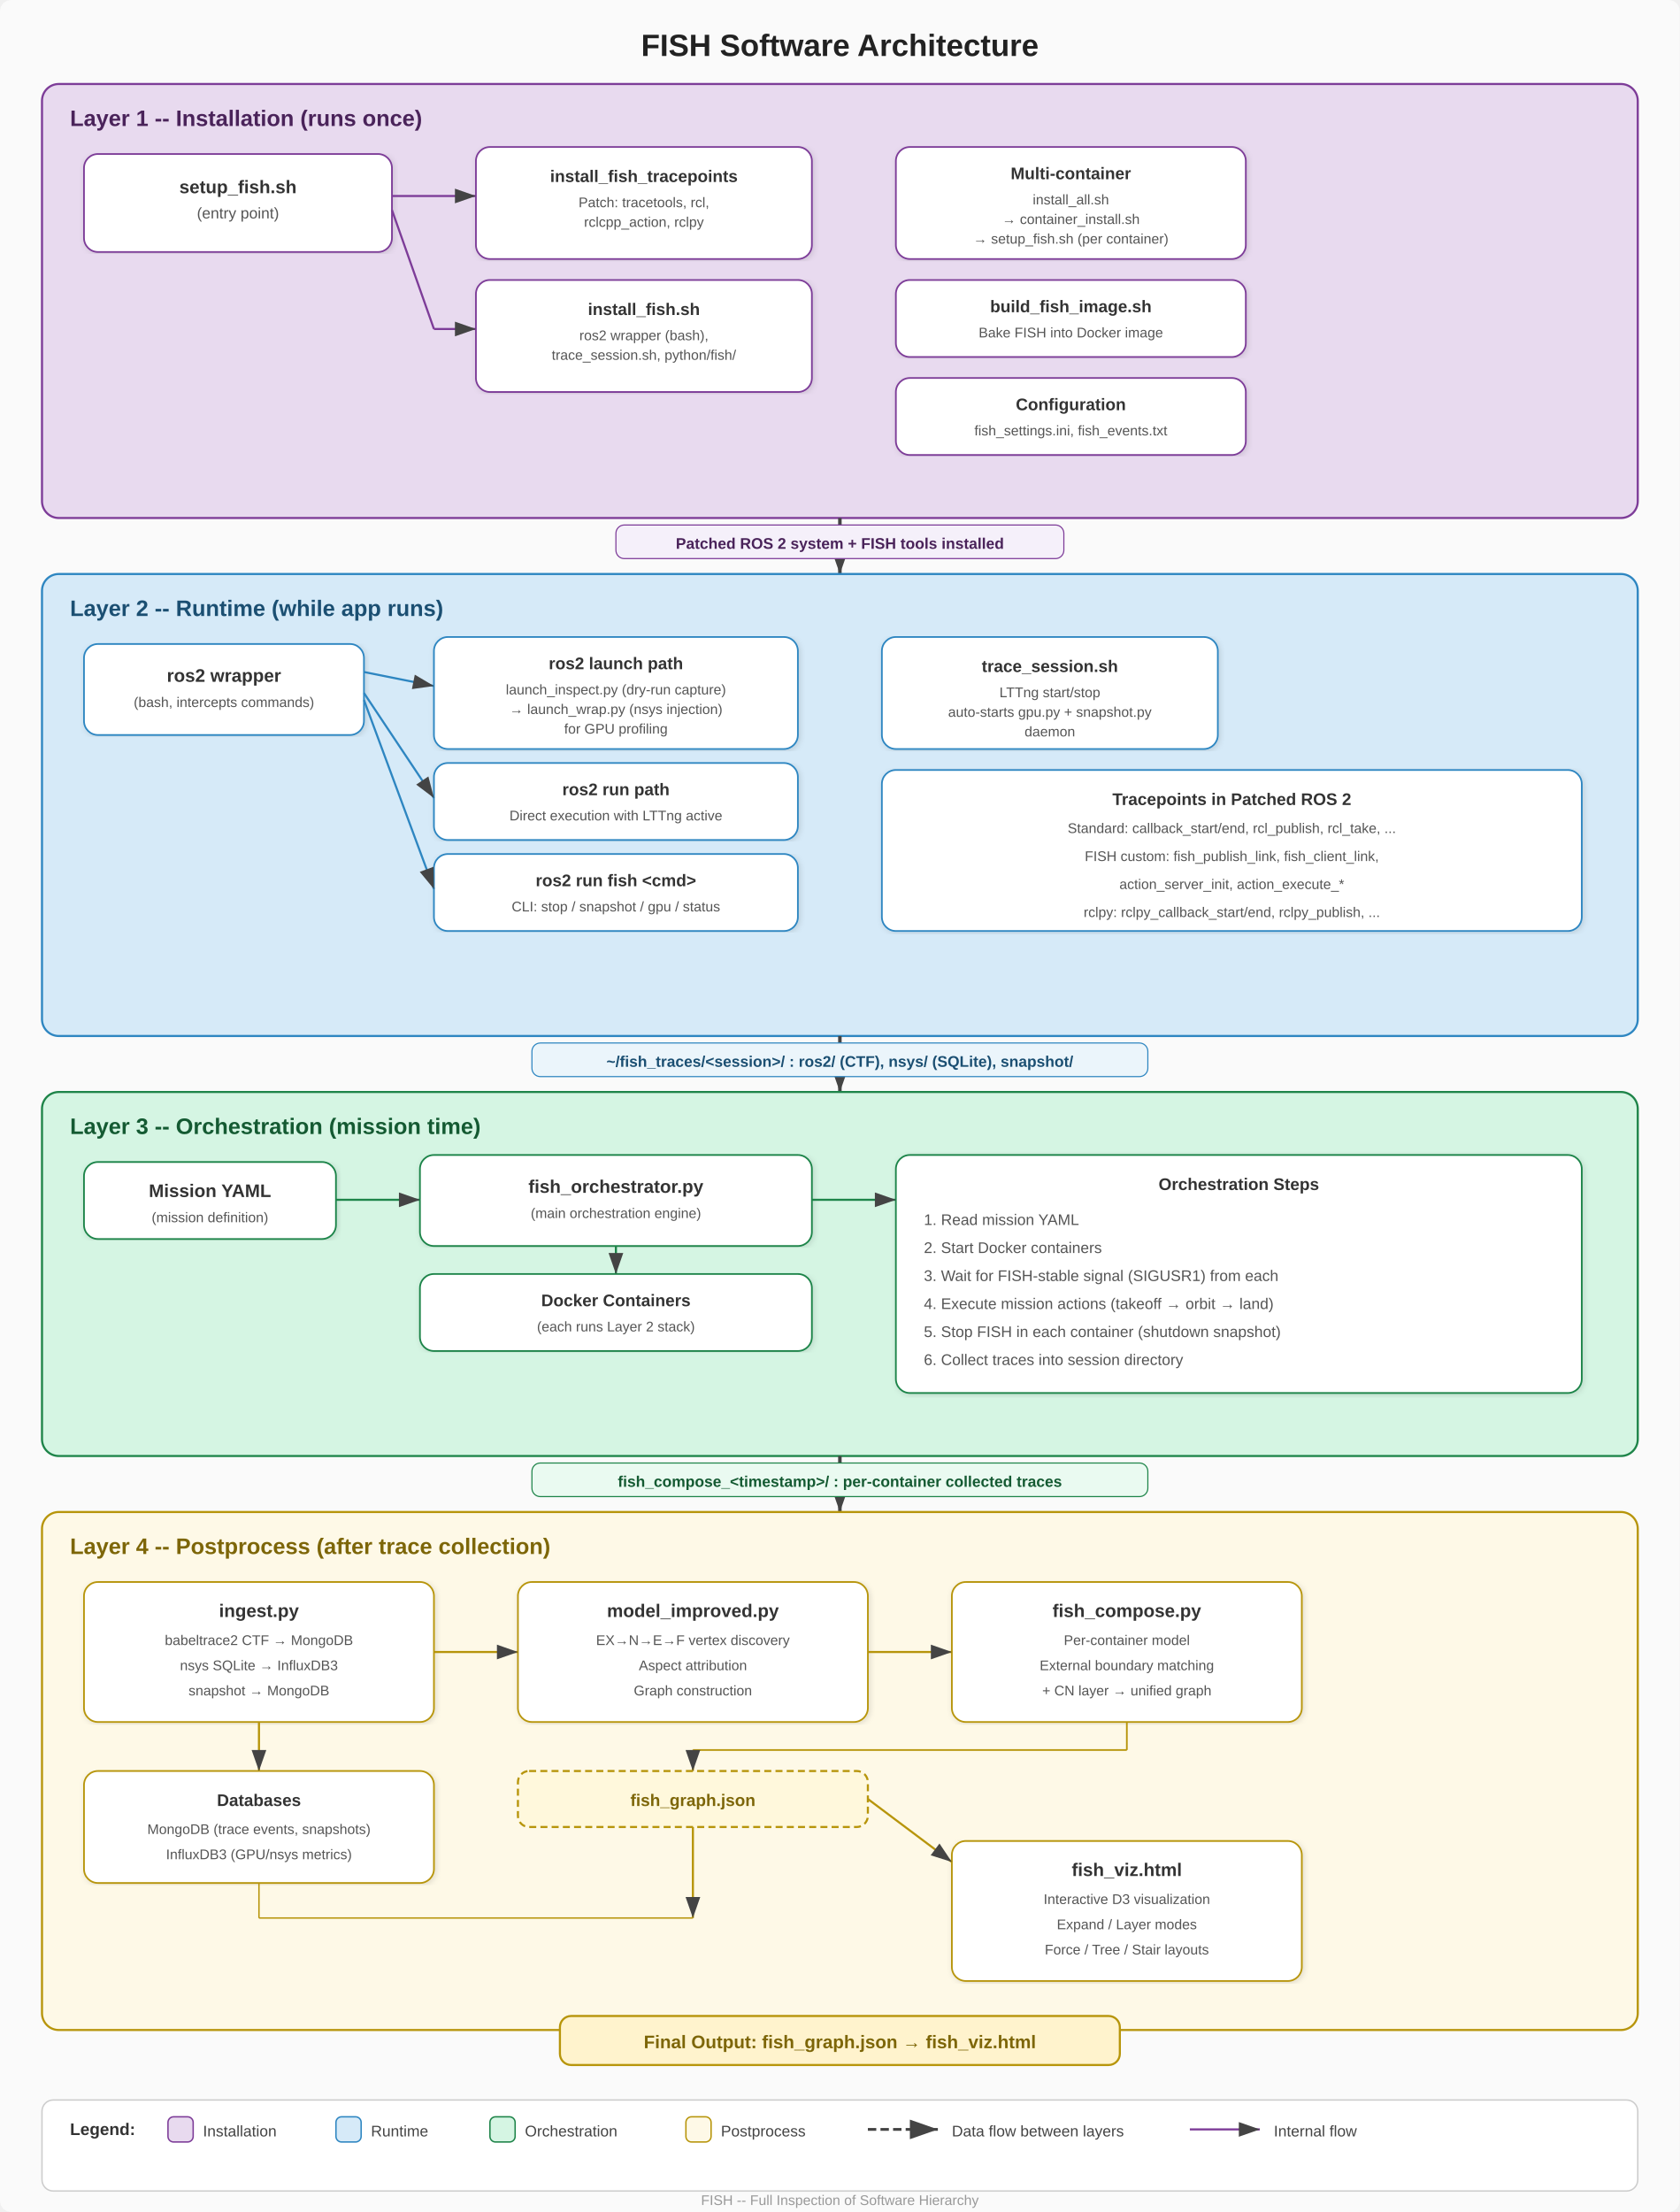
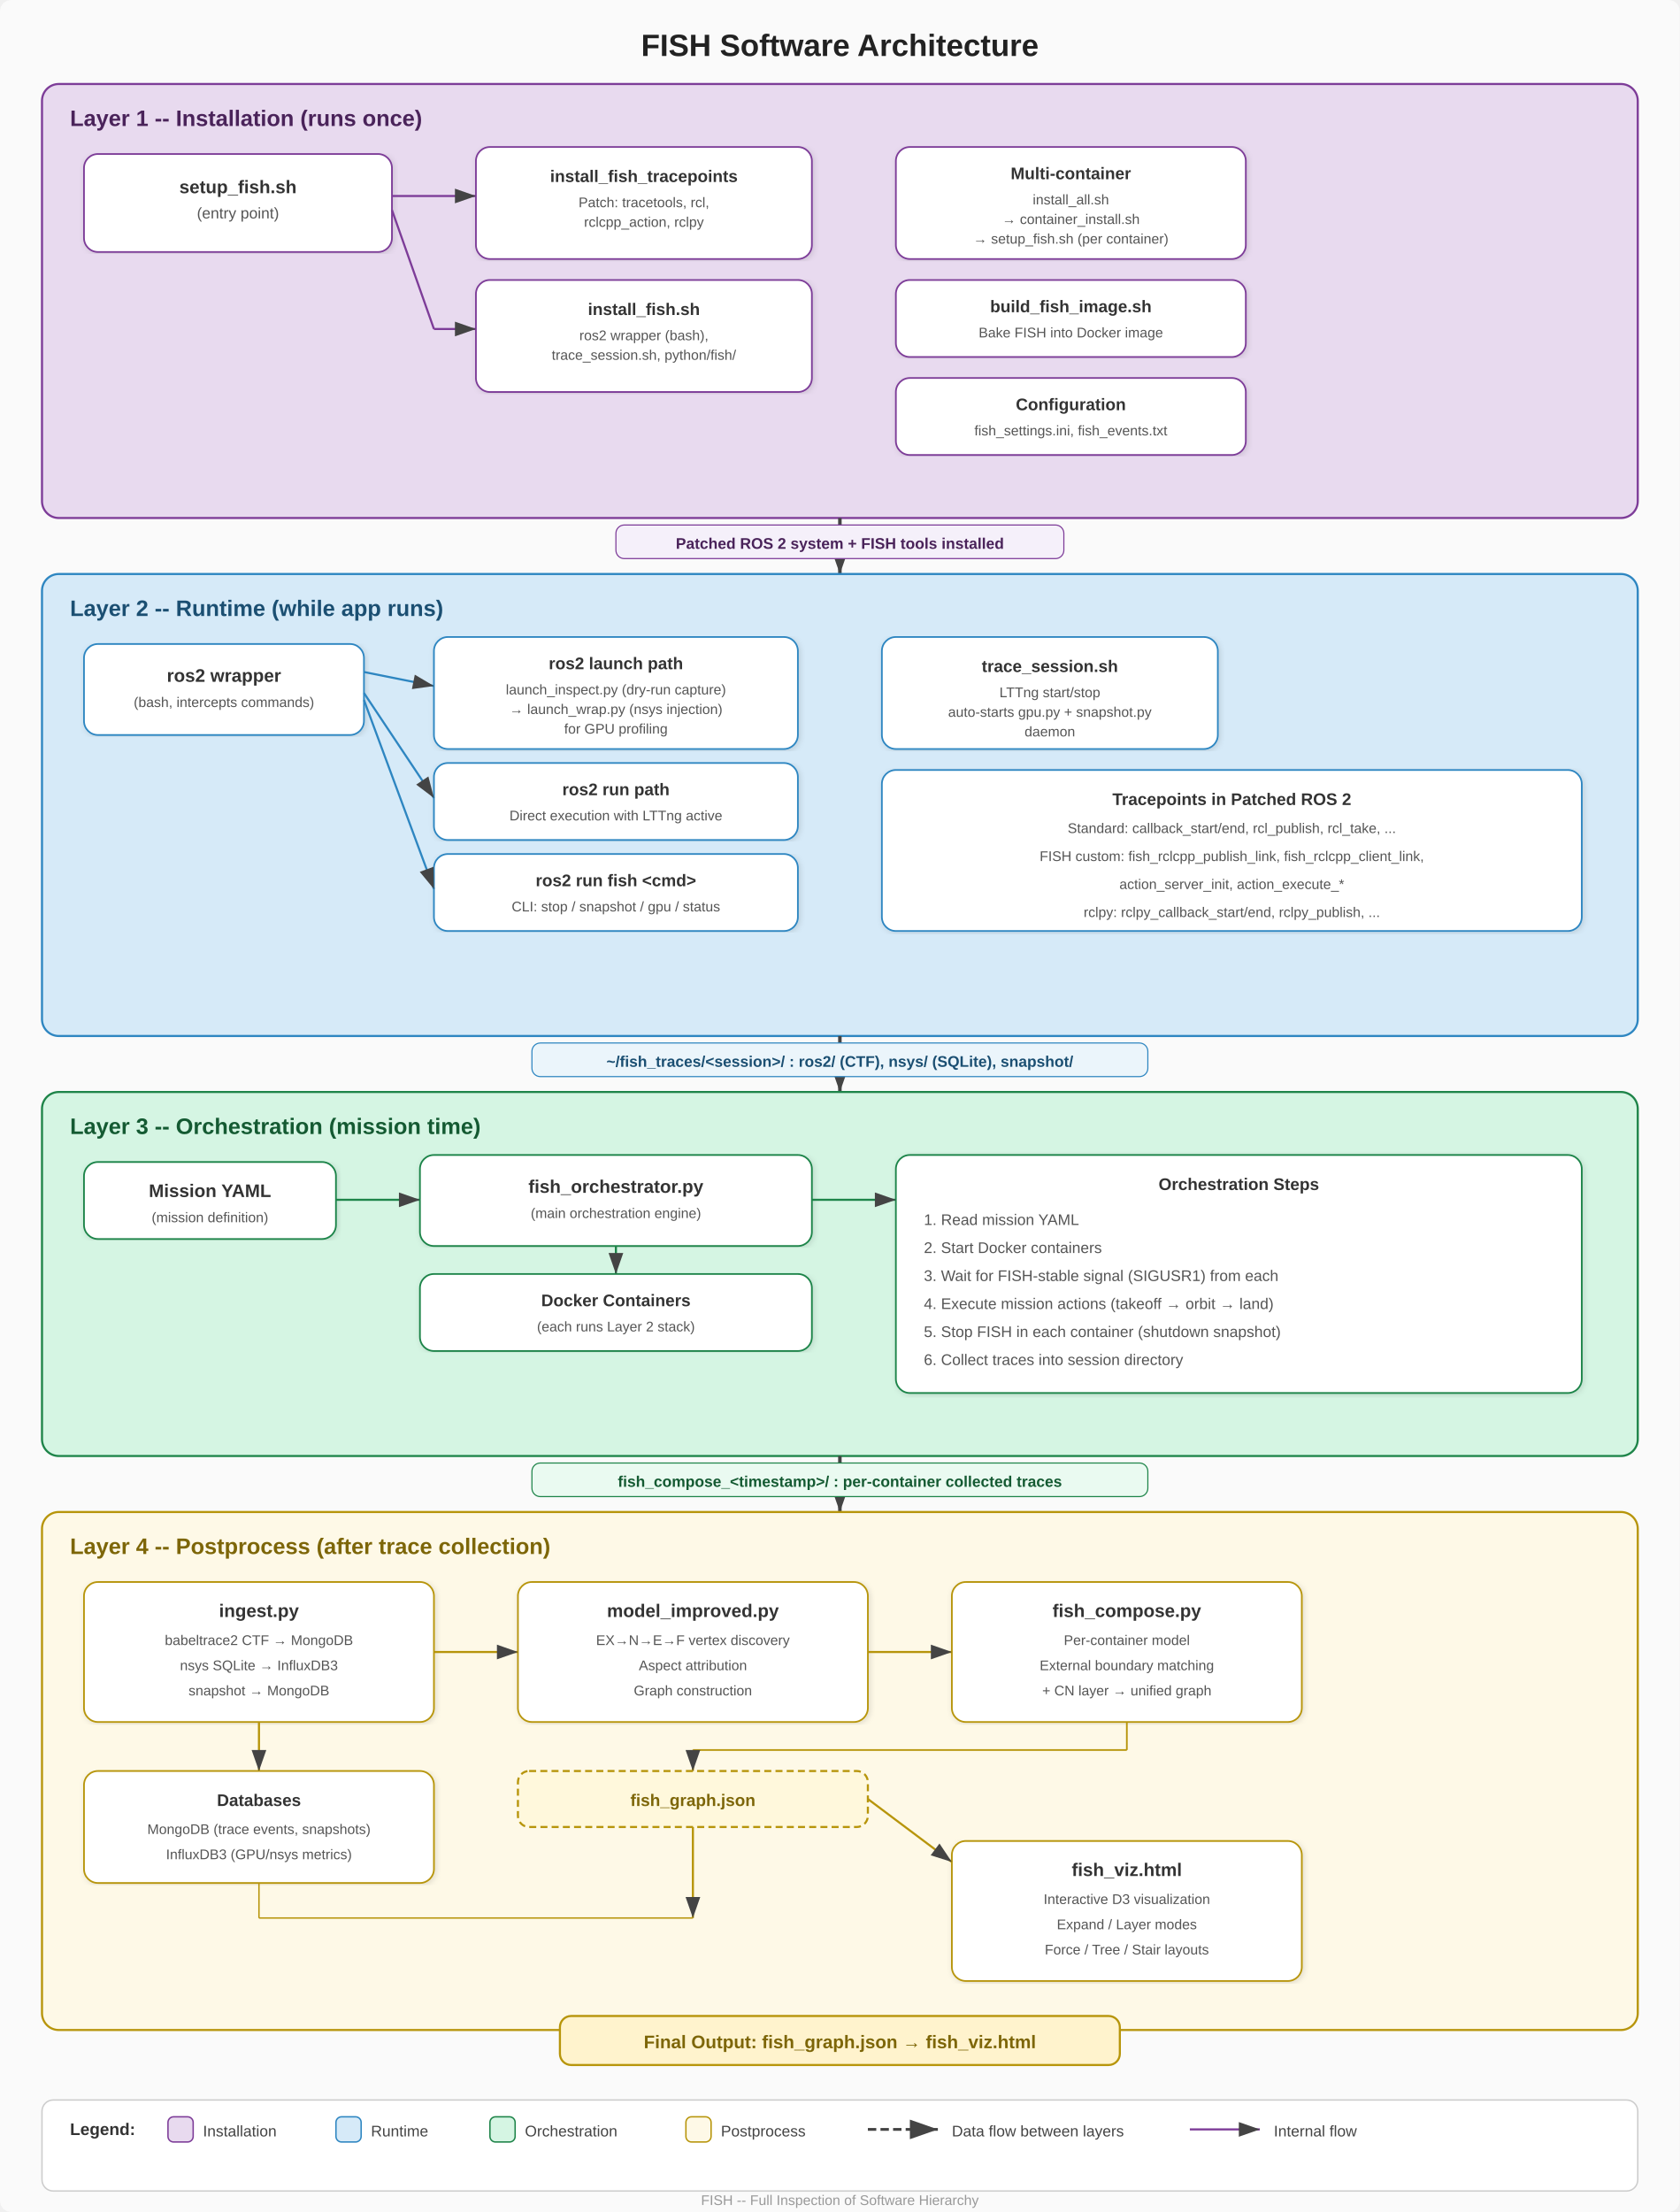
<svg xmlns="http://www.w3.org/2000/svg" viewBox="0 0 1200 1580" width="1200" height="1580" font-family="Segoe UI, Helvetica Neue, Arial, sans-serif">
  <defs>
    <marker id="arrowDark" markerWidth="10" markerHeight="7" refX="10" refY="3.5" orient="auto">
      <polygon points="0 0, 10 3.5, 0 7" fill="#444" />
    </marker>
    <filter id="shadow" x="-2%" y="-2%" width="104%" height="104%">
      <feDropShadow dx="1" dy="1" stdDeviation="2" flood-color="#00000020" />
    </filter>
  </defs>
  <rect width="1200" height="1580" fill="#FAFAFA" rx="8" />
  <text x="600" y="40" text-anchor="middle" font-size="22" font-weight="700" fill="#222">FISH Software Architecture</text>
  <rect x="30" y="60" width="1140" height="310" rx="12" fill="#E8DAEF" stroke="#7D3C98" stroke-width="1.5" />
  <text x="50" y="90" font-size="16" font-weight="700" fill="#4A235A">Layer 1 -- Installation (runs once)</text>
  <rect x="60" y="110" width="220" height="70" rx="10" fill="#fff" stroke="#7D3C98" stroke-width="1.2" filter="url(#shadow)" />
  <text x="170" y="138" text-anchor="middle" font-size="13" font-weight="600" fill="#333">setup_fish.sh</text>
  <text x="170" y="156" text-anchor="middle" font-size="11" fill="#555">(entry point)</text>
  <rect x="340" y="105" width="240" height="80" rx="10" fill="#fff" stroke="#7D3C98" stroke-width="1.2" filter="url(#shadow)" />
  <text x="460" y="130" text-anchor="middle" font-size="12" font-weight="600" fill="#333">install_fish_tracepoints</text>
  <text x="460" y="148" text-anchor="middle" font-size="10" fill="#555">Patch: tracetools, rcl,</text>
  <text x="460" y="162" text-anchor="middle" font-size="10" fill="#555">rclcpp_action, rclpy</text>
  <rect x="340" y="200" width="240" height="80" rx="10" fill="#fff" stroke="#7D3C98" stroke-width="1.2" filter="url(#shadow)" />
  <text x="460" y="225" text-anchor="middle" font-size="12" font-weight="600" fill="#333">install_fish.sh</text>
  <text x="460" y="243" text-anchor="middle" font-size="10" fill="#555">ros2 wrapper (bash),</text>
  <text x="460" y="257" text-anchor="middle" font-size="10" fill="#555">trace_session.sh, python/fish/</text>
  <line x1="280" y1="140" x2="340" y2="140" stroke="#7D3C98" stroke-width="1.5" marker-end="url(#arrowDark)" />
  <line x1="280" y1="150" x2="310" y2="235" stroke="#7D3C98" stroke-width="1.5" />
  <line x1="310" y1="235" x2="340" y2="235" stroke="#7D3C98" stroke-width="1.5" marker-end="url(#arrowDark)" />
  <rect x="640" y="105" width="250" height="80" rx="10" fill="#fff" stroke="#7D3C98" stroke-width="1.2" filter="url(#shadow)" />
  <text x="765" y="128" text-anchor="middle" font-size="12" font-weight="600" fill="#333">Multi-container</text>
  <text x="765" y="146" text-anchor="middle" font-size="10" fill="#555">install_all.sh</text>
  <text x="765" y="160" text-anchor="middle" font-size="10" fill="#555">→ container_install.sh</text>
  <text x="765" y="174" text-anchor="middle" font-size="10" fill="#555">→ setup_fish.sh (per container)</text>
  <rect x="640" y="200" width="250" height="55" rx="10" fill="#fff" stroke="#7D3C98" stroke-width="1.2" filter="url(#shadow)" />
  <text x="765" y="223" text-anchor="middle" font-size="12" font-weight="600" fill="#333">build_fish_image.sh</text>
  <text x="765" y="241" text-anchor="middle" font-size="10" fill="#555">Bake FISH into Docker image</text>
  <rect x="640" y="270" width="250" height="55" rx="10" fill="#fff" stroke="#7D3C98" stroke-width="1.2" filter="url(#shadow)" />
  <text x="765" y="293" text-anchor="middle" font-size="12" font-weight="600" fill="#333">Configuration</text>
  <text x="765" y="311" text-anchor="middle" font-size="10" fill="#555">fish_settings.ini, fish_events.txt</text>
  <line x1="600" y1="370" x2="600" y2="410" stroke="#444" stroke-width="2.5" marker-end="url(#arrowDark)" stroke-dasharray="6,3" />
  <rect x="440" y="375" width="320" height="24" rx="6" fill="#F5F0FA" stroke="#7D3C98" stroke-width="0.8" />
  <text x="600" y="392" text-anchor="middle" font-size="11" font-weight="600" fill="#4A235A">Patched ROS 2 system + FISH tools installed</text>
  <rect x="30" y="410" width="1140" height="330" rx="12" fill="#D6EAF8" stroke="#2E86C1" stroke-width="1.5" />
  <text x="50" y="440" font-size="16" font-weight="700" fill="#1B4F72">Layer 2 -- Runtime (while app runs)</text>
  <rect x="60" y="460" width="200" height="65" rx="10" fill="#fff" stroke="#2E86C1" stroke-width="1.2" filter="url(#shadow)" />
  <text x="160" y="487" text-anchor="middle" font-size="13" font-weight="600" fill="#333">ros2 wrapper</text>
  <text x="160" y="505" text-anchor="middle" font-size="10" fill="#555">(bash, intercepts commands)</text>
  <rect x="310" y="455" width="260" height="80" rx="10" fill="#fff" stroke="#2E86C1" stroke-width="1.2" filter="url(#shadow)" />
  <text x="440" y="478" text-anchor="middle" font-size="12" font-weight="600" fill="#333">ros2 launch path</text>
  <text x="440" y="496" text-anchor="middle" font-size="10" fill="#555">launch_inspect.py (dry-run capture)</text>
  <text x="440" y="510" text-anchor="middle" font-size="10" fill="#555">→ launch_wrap.py (nsys injection)</text>
  <text x="440" y="524" text-anchor="middle" font-size="10" fill="#555">for GPU profiling</text>
  <rect x="310" y="545" width="260" height="55" rx="10" fill="#fff" stroke="#2E86C1" stroke-width="1.2" filter="url(#shadow)" />
  <text x="440" y="568" text-anchor="middle" font-size="12" font-weight="600" fill="#333">ros2 run path</text>
  <text x="440" y="586" text-anchor="middle" font-size="10" fill="#555">Direct execution with LTTng active</text>
  <rect x="310" y="610" width="260" height="55" rx="10" fill="#fff" stroke="#2E86C1" stroke-width="1.2" filter="url(#shadow)" />
  <text x="440" y="633" text-anchor="middle" font-size="12" font-weight="600" fill="#333">ros2 run fish &lt;cmd&gt;</text>
  <text x="440" y="651" text-anchor="middle" font-size="10" fill="#555">CLI: stop / snapshot / gpu / status</text>
  <line x1="260" y1="480" x2="310" y2="490" stroke="#2E86C1" stroke-width="1.5" marker-end="url(#arrowDark)" />
  <line x1="260" y1="495" x2="310" y2="570" stroke="#2E86C1" stroke-width="1.5" marker-end="url(#arrowDark)" />
  <line x1="260" y1="500" x2="310" y2="635" stroke="#2E86C1" stroke-width="1.5" marker-end="url(#arrowDark)" />
  <rect x="630" y="455" width="240" height="80" rx="10" fill="#fff" stroke="#2E86C1" stroke-width="1.2" filter="url(#shadow)" />
  <text x="750" y="480" text-anchor="middle" font-size="12" font-weight="600" fill="#333">trace_session.sh</text>
  <text x="750" y="498" text-anchor="middle" font-size="10" fill="#555">LTTng start/stop</text>
  <text x="750" y="512" text-anchor="middle" font-size="10" fill="#555">auto-starts gpu.py + snapshot.py</text>
  <text x="750" y="526" text-anchor="middle" font-size="10" fill="#555">daemon</text>
  <rect x="630" y="550" width="500" height="115" rx="10" fill="#fff" stroke="#2E86C1" stroke-width="1.2" filter="url(#shadow)" />
  <text x="880" y="575" text-anchor="middle" font-size="12" font-weight="600" fill="#333">Tracepoints in Patched ROS 2</text>
  <text x="880" y="595" text-anchor="middle" font-size="10" fill="#555">Standard: callback_start/end, rcl_publish, rcl_take, ...</text>
-   <text x="880" y="615" text-anchor="middle" font-size="10" fill="#555">FISH custom: fish_publish_link, fish_client_link,</text>
+   <text x="880" y="615" text-anchor="middle" font-size="10" fill="#555">FISH custom: fish_rclcpp_publish_link, fish_rclcpp_client_link,</text>
  <text x="880" y="635" text-anchor="middle" font-size="10" fill="#555">action_server_init, action_execute_*</text>
  <text x="880" y="655" text-anchor="middle" font-size="10" fill="#555">rclpy: rclpy_callback_start/end, rclpy_publish, ...</text>
  <line x1="600" y1="740" x2="600" y2="780" stroke="#444" stroke-width="2.5" marker-end="url(#arrowDark)" stroke-dasharray="6,3" />
  <rect x="380" y="745" width="440" height="24" rx="6" fill="#EBF5FB" stroke="#2E86C1" stroke-width="0.8" />
  <text x="600" y="762" text-anchor="middle" font-size="11" font-weight="600" fill="#1B4F72">~/fish_traces/&lt;session&gt;/ : ros2/ (CTF), nsys/ (SQLite), snapshot/</text>
  <rect x="30" y="780" width="1140" height="260" rx="12" fill="#D5F5E3" stroke="#1E8449" stroke-width="1.5" />
  <text x="50" y="810" font-size="16" font-weight="700" fill="#145A32">Layer 3 -- Orchestration (mission time)</text>
  <rect x="60" y="830" width="180" height="55" rx="10" fill="#fff" stroke="#1E8449" stroke-width="1.2" filter="url(#shadow)" />
  <text x="150" y="855" text-anchor="middle" font-size="13" font-weight="600" fill="#333">Mission YAML</text>
  <text x="150" y="873" text-anchor="middle" font-size="10" fill="#555">(mission definition)</text>
  <rect x="300" y="825" width="280" height="65" rx="10" fill="#fff" stroke="#1E8449" stroke-width="1.2" filter="url(#shadow)" />
  <text x="440" y="852" text-anchor="middle" font-size="13" font-weight="600" fill="#333">fish_orchestrator.py</text>
  <text x="440" y="870" text-anchor="middle" font-size="10" fill="#555">(main orchestration engine)</text>
  <line x1="240" y1="857" x2="300" y2="857" stroke="#1E8449" stroke-width="1.5" marker-end="url(#arrowDark)" />
  <rect x="640" y="825" width="490" height="170" rx="10" fill="#fff" stroke="#1E8449" stroke-width="1.2" filter="url(#shadow)" />
  <text x="885" y="850" text-anchor="middle" font-size="12" font-weight="600" fill="#333">Orchestration Steps</text>
  <text x="660" y="875" font-size="11" fill="#555">1. Read mission YAML</text>
  <text x="660" y="895" font-size="11" fill="#555">2. Start Docker containers</text>
  <text x="660" y="915" font-size="11" fill="#555">3. Wait for FISH-stable signal (SIGUSR1) from each</text>
  <text x="660" y="935" font-size="11" fill="#555">4. Execute mission actions (takeoff → orbit → land)</text>
  <text x="660" y="955" font-size="11" fill="#555">5. Stop FISH in each container (shutdown snapshot)</text>
  <text x="660" y="975" font-size="11" fill="#555">6. Collect traces into session directory</text>
  <line x1="580" y1="857" x2="640" y2="857" stroke="#1E8449" stroke-width="1.5" marker-end="url(#arrowDark)" />
  <rect x="300" y="910" width="280" height="55" rx="10" fill="#fff" stroke="#1E8449" stroke-width="1.2" filter="url(#shadow)" />
  <text x="440" y="933" text-anchor="middle" font-size="12" font-weight="600" fill="#333">Docker Containers</text>
  <text x="440" y="951" text-anchor="middle" font-size="10" fill="#555">(each runs Layer 2 stack)</text>
  <line x1="440" y1="890" x2="440" y2="910" stroke="#1E8449" stroke-width="1.5" marker-end="url(#arrowDark)" />
  <line x1="600" y1="1040" x2="600" y2="1080" stroke="#444" stroke-width="2.5" marker-end="url(#arrowDark)" stroke-dasharray="6,3" />
  <rect x="380" y="1045" width="440" height="24" rx="6" fill="#EAFAF1" stroke="#1E8449" stroke-width="0.8" />
  <text x="600" y="1062" text-anchor="middle" font-size="11" font-weight="600" fill="#145A32">fish_compose_&lt;timestamp&gt;/ : per-container collected traces</text>
  <rect x="30" y="1080" width="1140" height="370" rx="12" fill="#FEF9E7" stroke="#B7950B" stroke-width="1.5" />
  <text x="50" y="1110" font-size="16" font-weight="700" fill="#7D6608">Layer 4 -- Postprocess (after trace collection)</text>
  <rect x="60" y="1130" width="250" height="100" rx="10" fill="#fff" stroke="#B7950B" stroke-width="1.2" filter="url(#shadow)" />
  <text x="185" y="1155" text-anchor="middle" font-size="13" font-weight="600" fill="#333">ingest.py</text>
  <text x="185" y="1175" text-anchor="middle" font-size="10" fill="#555">babeltrace2 CTF → MongoDB</text>
  <text x="185" y="1193" text-anchor="middle" font-size="10" fill="#555">nsys SQLite → InfluxDB3</text>
  <text x="185" y="1211" text-anchor="middle" font-size="10" fill="#555">snapshot → MongoDB</text>
  <rect x="370" y="1130" width="250" height="100" rx="10" fill="#fff" stroke="#B7950B" stroke-width="1.2" filter="url(#shadow)" />
  <text x="495" y="1155" text-anchor="middle" font-size="13" font-weight="600" fill="#333">model_improved.py</text>
  <text x="495" y="1175" text-anchor="middle" font-size="10" fill="#555">EX→N→E→F vertex discovery</text>
  <text x="495" y="1193" text-anchor="middle" font-size="10" fill="#555">Aspect attribution</text>
  <text x="495" y="1211" text-anchor="middle" font-size="10" fill="#555">Graph construction</text>
  <rect x="680" y="1130" width="250" height="100" rx="10" fill="#fff" stroke="#B7950B" stroke-width="1.2" filter="url(#shadow)" />
  <text x="805" y="1155" text-anchor="middle" font-size="13" font-weight="600" fill="#333">fish_compose.py</text>
  <text x="805" y="1175" text-anchor="middle" font-size="10" fill="#555">Per-container model</text>
  <text x="805" y="1193" text-anchor="middle" font-size="10" fill="#555">External boundary matching</text>
  <text x="805" y="1211" text-anchor="middle" font-size="10" fill="#555">+ CN layer → unified graph</text>
  <line x1="310" y1="1180" x2="370" y2="1180" stroke="#B7950B" stroke-width="1.5" marker-end="url(#arrowDark)" />
  <line x1="620" y1="1180" x2="680" y2="1180" stroke="#B7950B" stroke-width="1.5" marker-end="url(#arrowDark)" />
  <rect x="370" y="1265" width="250" height="40" rx="8" fill="#FFF8DC" stroke="#B7950B" stroke-width="1.5" stroke-dasharray="5,3" />
  <text x="495" y="1290" text-anchor="middle" font-size="12" font-weight="600" fill="#7D6608">fish_graph.json</text>
  <line x1="805" y1="1230" x2="805" y2="1250" stroke="#B7950B" stroke-width="1.2" />
  <line x1="805" y1="1250" x2="495" y2="1250" stroke="#B7950B" stroke-width="1.2" />
  <line x1="495" y1="1250" x2="495" y2="1265" stroke="#B7950B" stroke-width="1.5" marker-end="url(#arrowDark)" />
  <rect x="680" y="1315" width="250" height="100" rx="10" fill="#fff" stroke="#B7950B" stroke-width="1.2" filter="url(#shadow)" />
  <text x="805" y="1340" text-anchor="middle" font-size="13" font-weight="600" fill="#333">fish_viz.html</text>
  <text x="805" y="1360" text-anchor="middle" font-size="10" fill="#555">Interactive D3 visualization</text>
  <text x="805" y="1378" text-anchor="middle" font-size="10" fill="#555">Expand / Layer modes</text>
  <text x="805" y="1396" text-anchor="middle" font-size="10" fill="#555">Force / Tree / Stair layouts</text>
  <line x1="620" y1="1285" x2="680" y2="1330" stroke="#B7950B" stroke-width="1.5" marker-end="url(#arrowDark)" />
  <rect x="60" y="1265" width="250" height="80" rx="10" fill="#fff" stroke="#B7950B" stroke-width="1.2" filter="url(#shadow)" />
  <text x="185" y="1290" text-anchor="middle" font-size="12" font-weight="600" fill="#333">Databases</text>
  <text x="185" y="1310" text-anchor="middle" font-size="10" fill="#555">MongoDB (trace events, snapshots)</text>
  <text x="185" y="1328" text-anchor="middle" font-size="10" fill="#555">InfluxDB3 (GPU/nsys metrics)</text>
  <line x1="185" y1="1230" x2="185" y2="1265" stroke="#B7950B" stroke-width="1.5" marker-end="url(#arrowDark)" />
  <line x1="185" y1="1345" x2="185" y2="1370" stroke="#B7950B" stroke-width="1" />
  <line x1="185" y1="1370" x2="495" y2="1370" stroke="#B7950B" stroke-width="1" />
  <line x1="495" y1="1305" x2="495" y2="1370" stroke="#B7950B" stroke-width="1.5" marker-end="url(#arrowDark)" />
  <rect x="400" y="1440" width="400" height="35" rx="8" fill="#FFF3CD" stroke="#B7950B" stroke-width="1.5" />
  <text x="600" y="1463" text-anchor="middle" font-size="13" font-weight="700" fill="#7D6608">Final Output: fish_graph.json → fish_viz.html</text>
  <rect x="30" y="1500" width="1140" height="65" rx="8" fill="#fff" stroke="#ccc" stroke-width="1" />
  <text x="50" y="1525" font-size="12" font-weight="700" fill="#333">Legend:</text>
  <rect x="120" y="1512" width="18" height="18" rx="4" fill="#E8DAEF" stroke="#7D3C98" stroke-width="1" />
  <text x="145" y="1526" font-size="11" fill="#444">Installation</text>
  <rect x="240" y="1512" width="18" height="18" rx="4" fill="#D6EAF8" stroke="#2E86C1" stroke-width="1" />
  <text x="265" y="1526" font-size="11" fill="#444">Runtime</text>
  <rect x="350" y="1512" width="18" height="18" rx="4" fill="#D5F5E3" stroke="#1E8449" stroke-width="1" />
  <text x="375" y="1526" font-size="11" fill="#444">Orchestration</text>
  <rect x="490" y="1512" width="18" height="18" rx="4" fill="#FEF9E7" stroke="#B7950B" stroke-width="1" />
  <text x="515" y="1526" font-size="11" fill="#444">Postprocess</text>
  <line x1="620" y1="1521" x2="670" y2="1521" stroke="#444" stroke-width="2" stroke-dasharray="6,3" marker-end="url(#arrowDark)" />
  <text x="680" y="1526" font-size="11" fill="#444">Data flow between layers</text>
  <line x1="850" y1="1521" x2="900" y2="1521" stroke="#7D3C98" stroke-width="1.5" marker-end="url(#arrowDark)" />
  <text x="910" y="1526" font-size="11" fill="#444">Internal flow</text>
  <text x="600" y="1575" text-anchor="middle" font-size="10" fill="#999">FISH -- Full Inspection of Software Hierarchy</text>
</svg>
